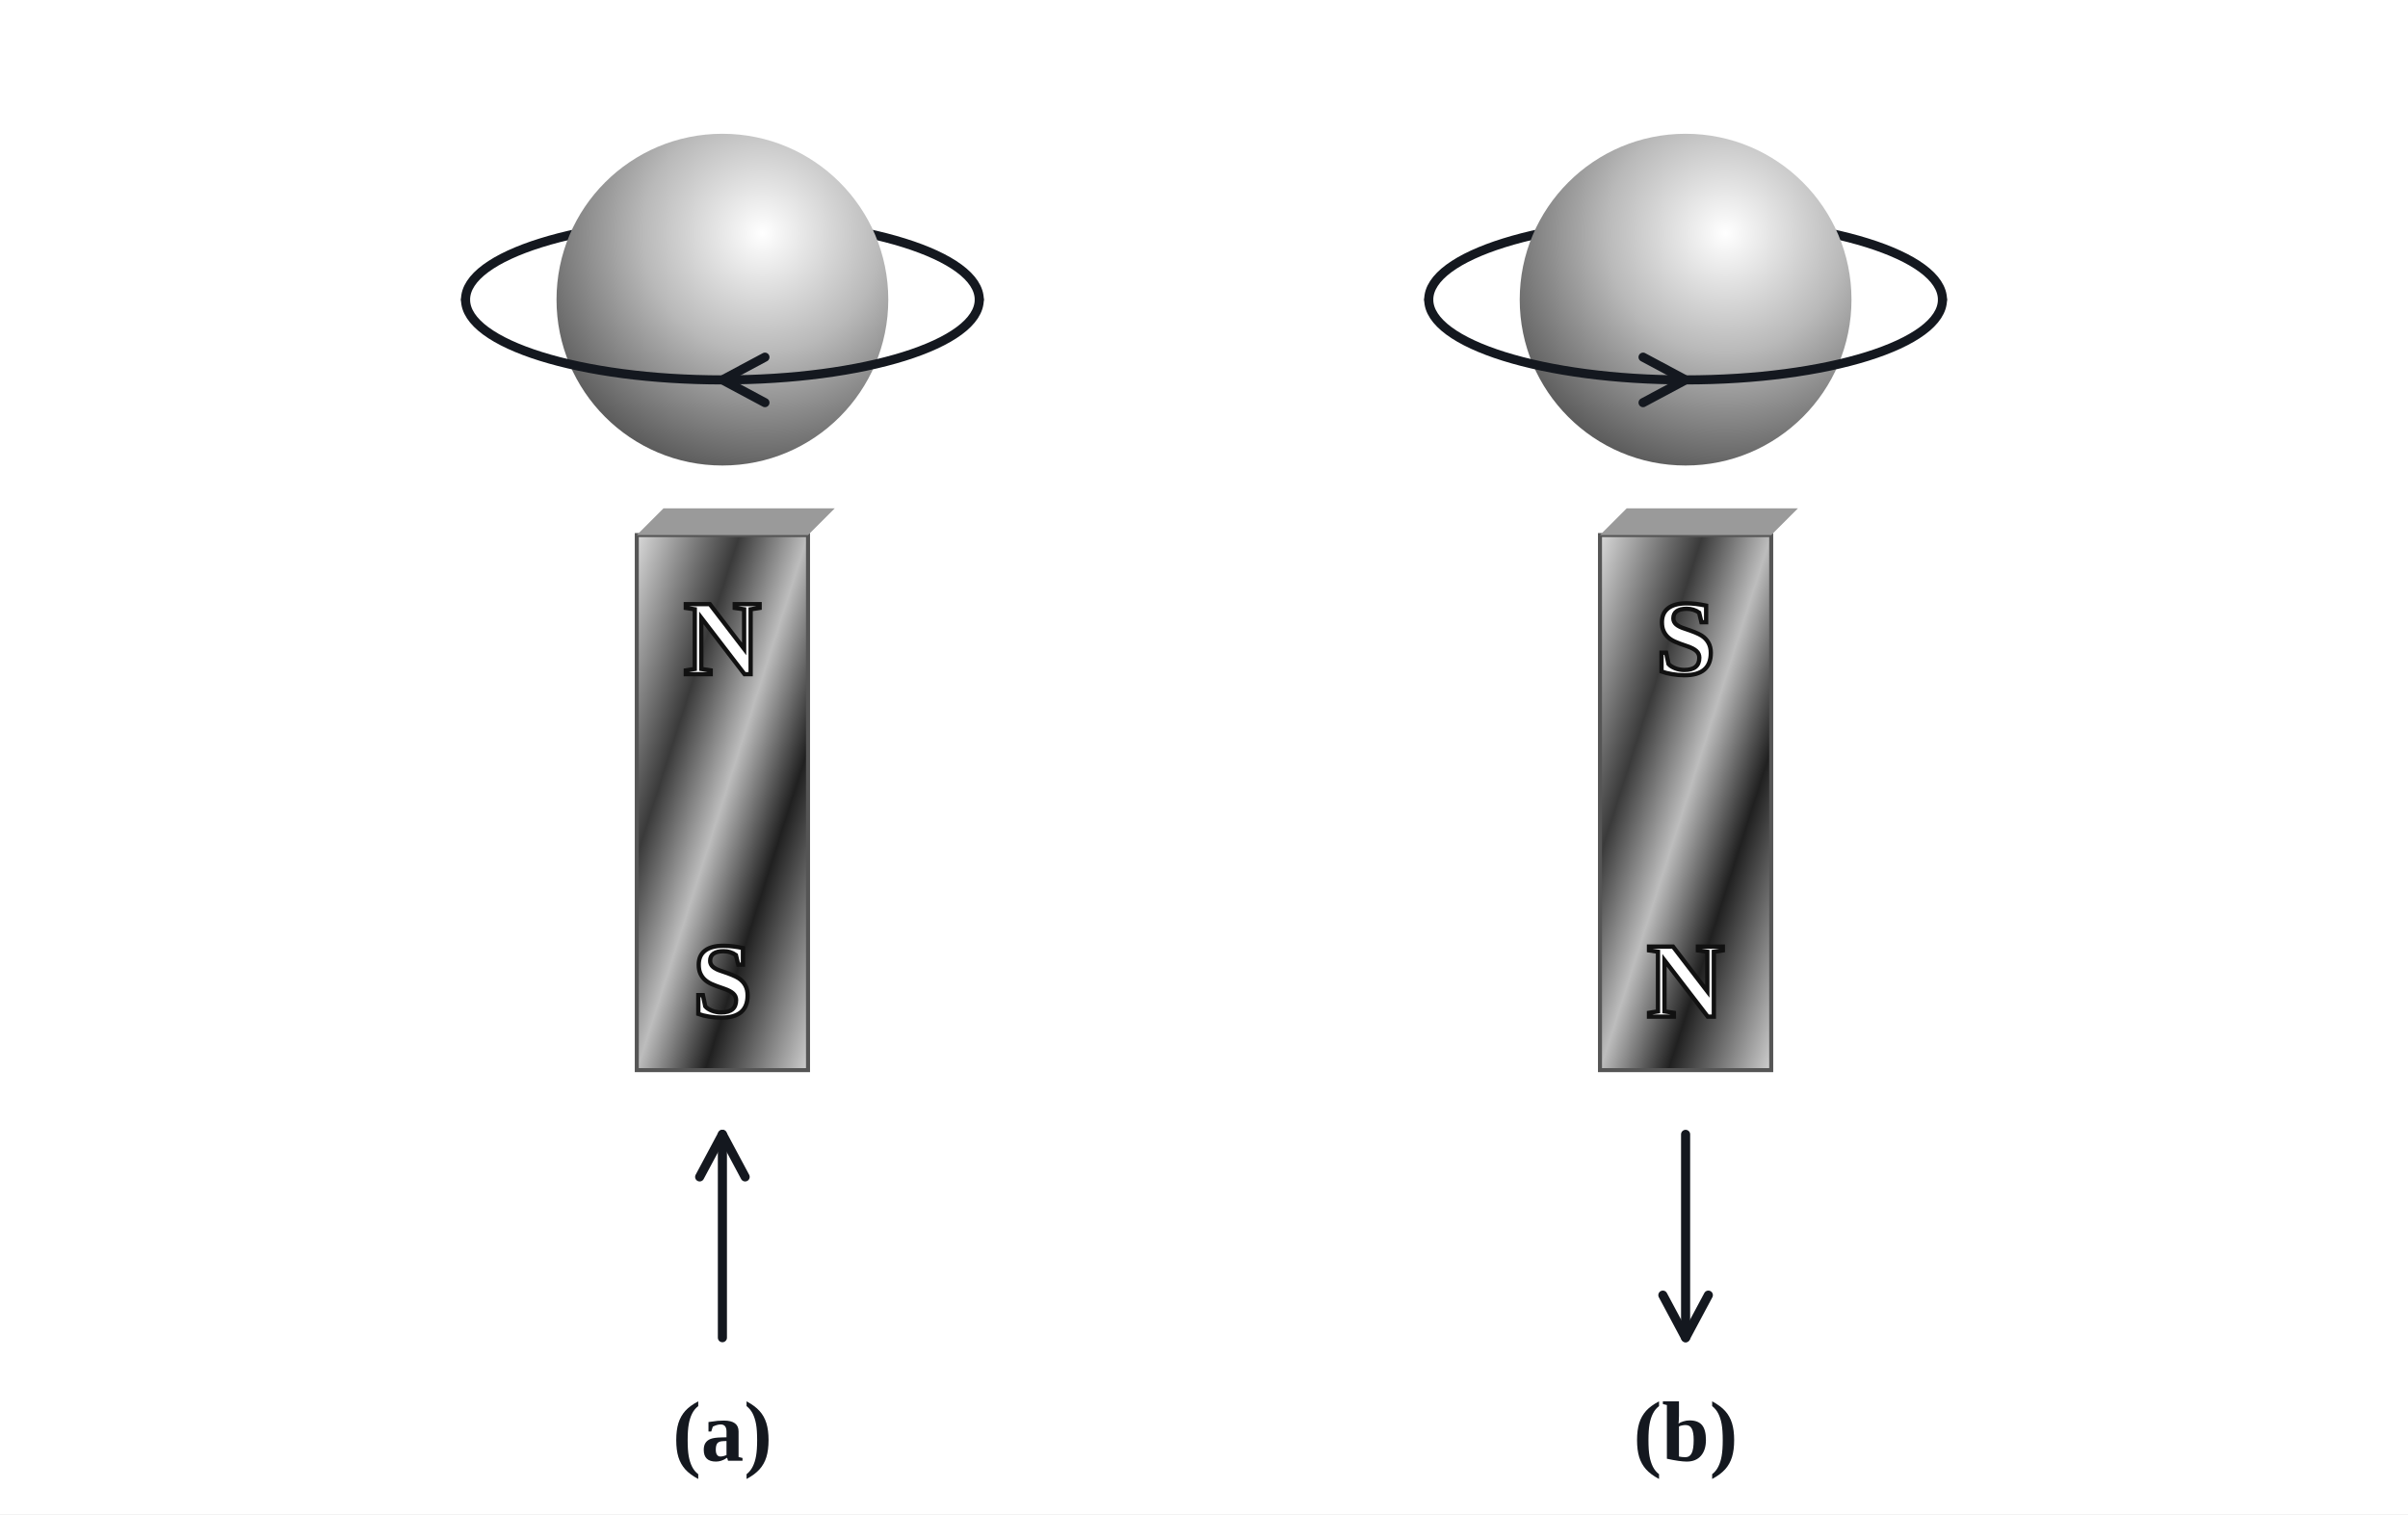
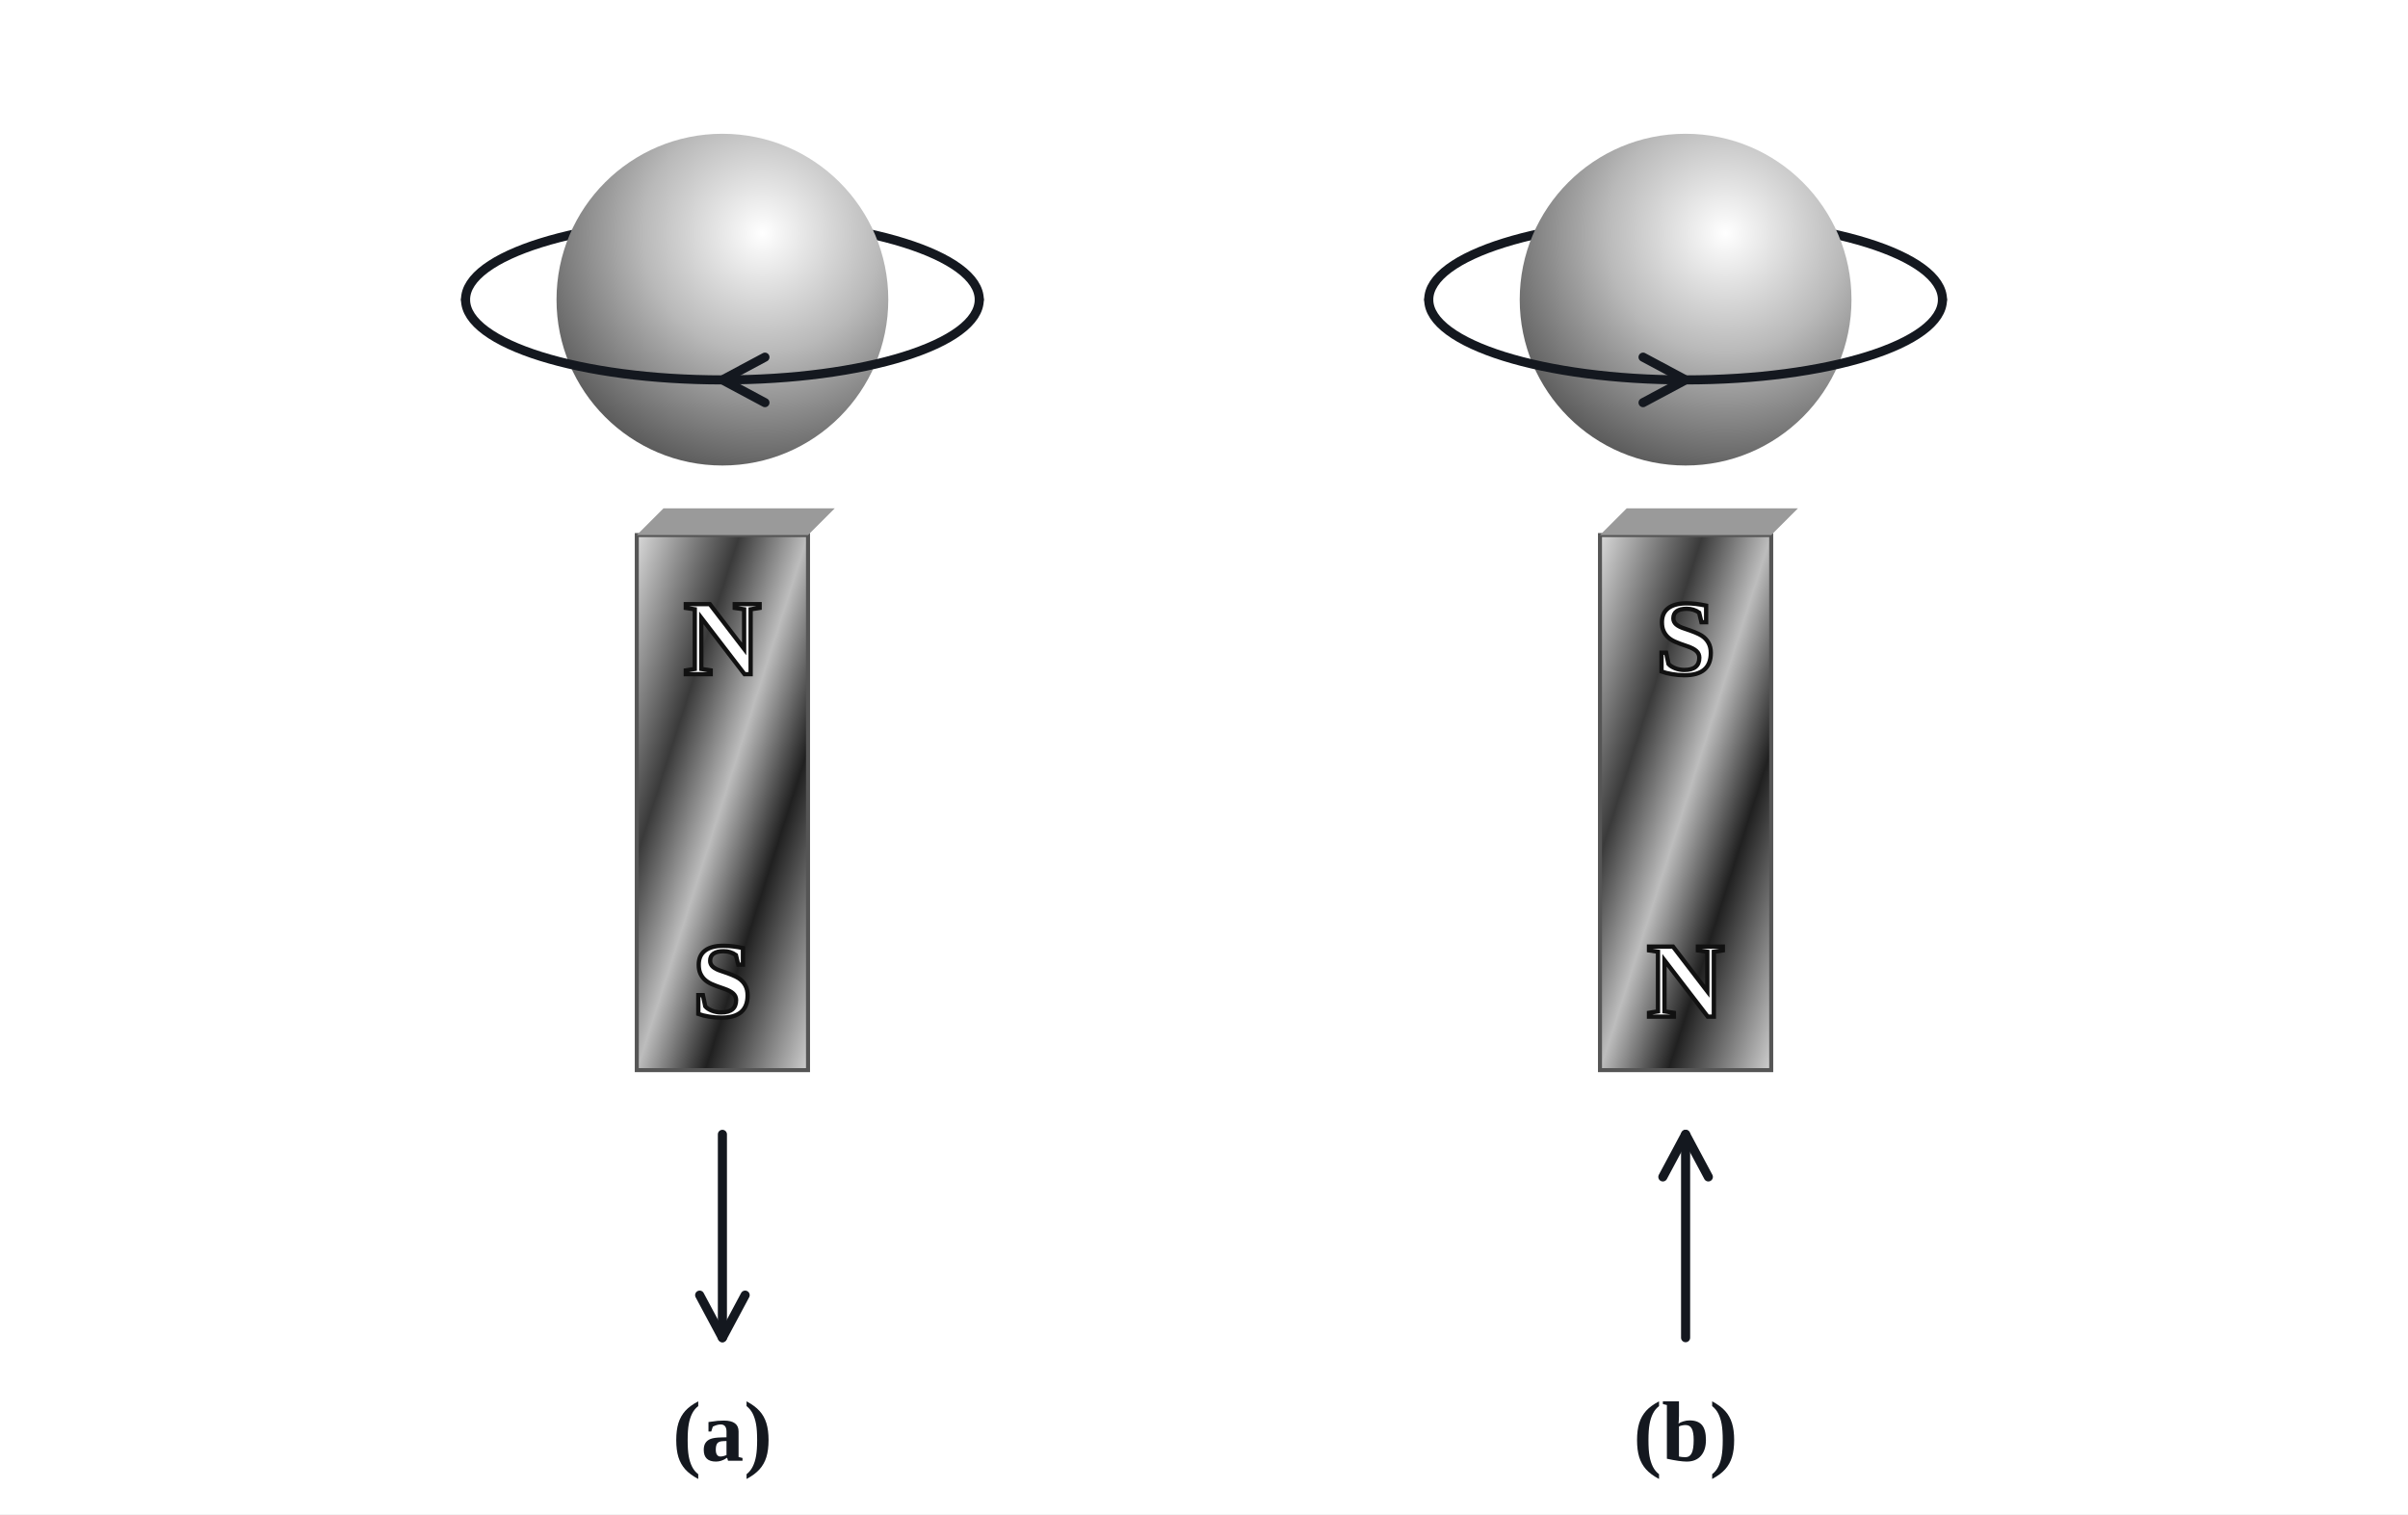
<svg xmlns="http://www.w3.org/2000/svg" viewBox="0 0 900 566" font-family="Times New Roman, Georgia, serif">
  <defs>
    <radialGradient id="sph" cx="0.62" cy="0.3" r="0.8">
      <stop offset="0" stop-color="#ffffff" />
      <stop offset="0.45" stop-color="#b9b9b9" />
      <stop offset="1" stop-color="#4a4a4a" />
    </radialGradient>
    <linearGradient id="mag" x1="0" y1="0" x2="1" y2="1">
      <stop offset="0" stop-color="#d9d9d9" />
      <stop offset="0.3" stop-color="#3a3a3a" />
      <stop offset="0.5" stop-color="#bdbdbd" />
      <stop offset="0.7" stop-color="#202020" />
      <stop offset="1" stop-color="#cfcfcf" />
    </linearGradient>
  </defs>
  <rect width="900" height="566" fill="#ffffff" />
  <path d="M174 112 A96 30 0 0 1 366 112" stroke="#14181f" stroke-width="3.4" fill="none" stroke-linejoin="round" stroke-linecap="round" />
  <circle cx="270.0" cy="112.0" r="62.0" stroke="none" stroke-width="0" fill="url(#sph)" />
  <path d="M174 112 A96 30 0 0 0 366 112" stroke="#14181f" stroke-width="3.4" fill="none" stroke-linejoin="round" stroke-linecap="round" />
  <path d="M285.9 133.5 L270.0 142.0 L285.9 150.5" stroke="#14181f" stroke-width="3.4" fill="none" stroke-linejoin="round" stroke-linecap="round" />
  <rect x="238.0" y="200.0" width="64.0" height="200.0" rx="0" stroke="#555" stroke-width="1.5" fill="url(#mag)" />
  <path d="M238 200 L248 190 L312 190 L302 200 Z" fill="#9a9a9a" />
  <text x="270.0" y="252.0" font-size="40" fill="#ffffff" text-anchor="middle" font-weight="700" stroke="#111" stroke-width="1.6">
    <tspan>N</tspan>
  </text>
  <text x="270.0" y="380.0" font-size="40" fill="#ffffff" text-anchor="middle" font-weight="700" stroke="#111" stroke-width="1.6">
    <tspan>S</tspan>
  </text>
  <line x1="270.0" y1="500.0" x2="270.0" y2="424.0" stroke="#14181f" stroke-width="3.4" stroke-linecap="round" />
-   <path d="M278.5 439.9 L270.0 424.0 L261.5 439.9" stroke="#14181f" stroke-width="3.4" fill="none" stroke-linejoin="round" stroke-linecap="round" />
+   <path d="M261.5 484.1 L270.0 500.0 L278.5 484.1" stroke="#14181f" stroke-width="3.4" fill="none" stroke-linejoin="round" stroke-linecap="round" />
  <text x="270.0" y="546.0" font-size="32" fill="#14181f" text-anchor="middle" font-weight="700">
    <tspan>(a)</tspan>
  </text>
  <path d="M534 112 A96 30 0 0 1 726 112" stroke="#14181f" stroke-width="3.4" fill="none" stroke-linejoin="round" stroke-linecap="round" />
  <circle cx="630.0" cy="112.0" r="62.0" stroke="none" stroke-width="0" fill="url(#sph)" />
  <path d="M534 112 A96 30 0 0 0 726 112" stroke="#14181f" stroke-width="3.4" fill="none" stroke-linejoin="round" stroke-linecap="round" />
  <path d="M614.1 150.5 L630.0 142.0 L614.1 133.5" stroke="#14181f" stroke-width="3.4" fill="none" stroke-linejoin="round" stroke-linecap="round" />
  <rect x="598.0" y="200.0" width="64.0" height="200.0" rx="0" stroke="#555" stroke-width="1.5" fill="url(#mag)" />
  <path d="M598 200 L608 190 L672 190 L662 200 Z" fill="#9a9a9a" />
  <text x="630.0" y="252.0" font-size="40" fill="#ffffff" text-anchor="middle" font-weight="700" stroke="#111" stroke-width="1.6">
    <tspan>S</tspan>
  </text>
  <text x="630.0" y="380.0" font-size="40" fill="#ffffff" text-anchor="middle" font-weight="700" stroke="#111" stroke-width="1.6">
    <tspan>N</tspan>
  </text>
  <line x1="630.0" y1="424.0" x2="630.0" y2="500.0" stroke="#14181f" stroke-width="3.4" stroke-linecap="round" />
-   <path d="M621.5 484.1 L630.0 500.0 L638.5 484.1" stroke="#14181f" stroke-width="3.4" fill="none" stroke-linejoin="round" stroke-linecap="round" />
+   <path d="M638.5 439.9 L630.0 424.0 L621.5 439.9" stroke="#14181f" stroke-width="3.4" fill="none" stroke-linejoin="round" stroke-linecap="round" />
  <text x="630.0" y="546.0" font-size="32" fill="#14181f" text-anchor="middle" font-weight="700">
    <tspan>(b)</tspan>
  </text>
</svg>
